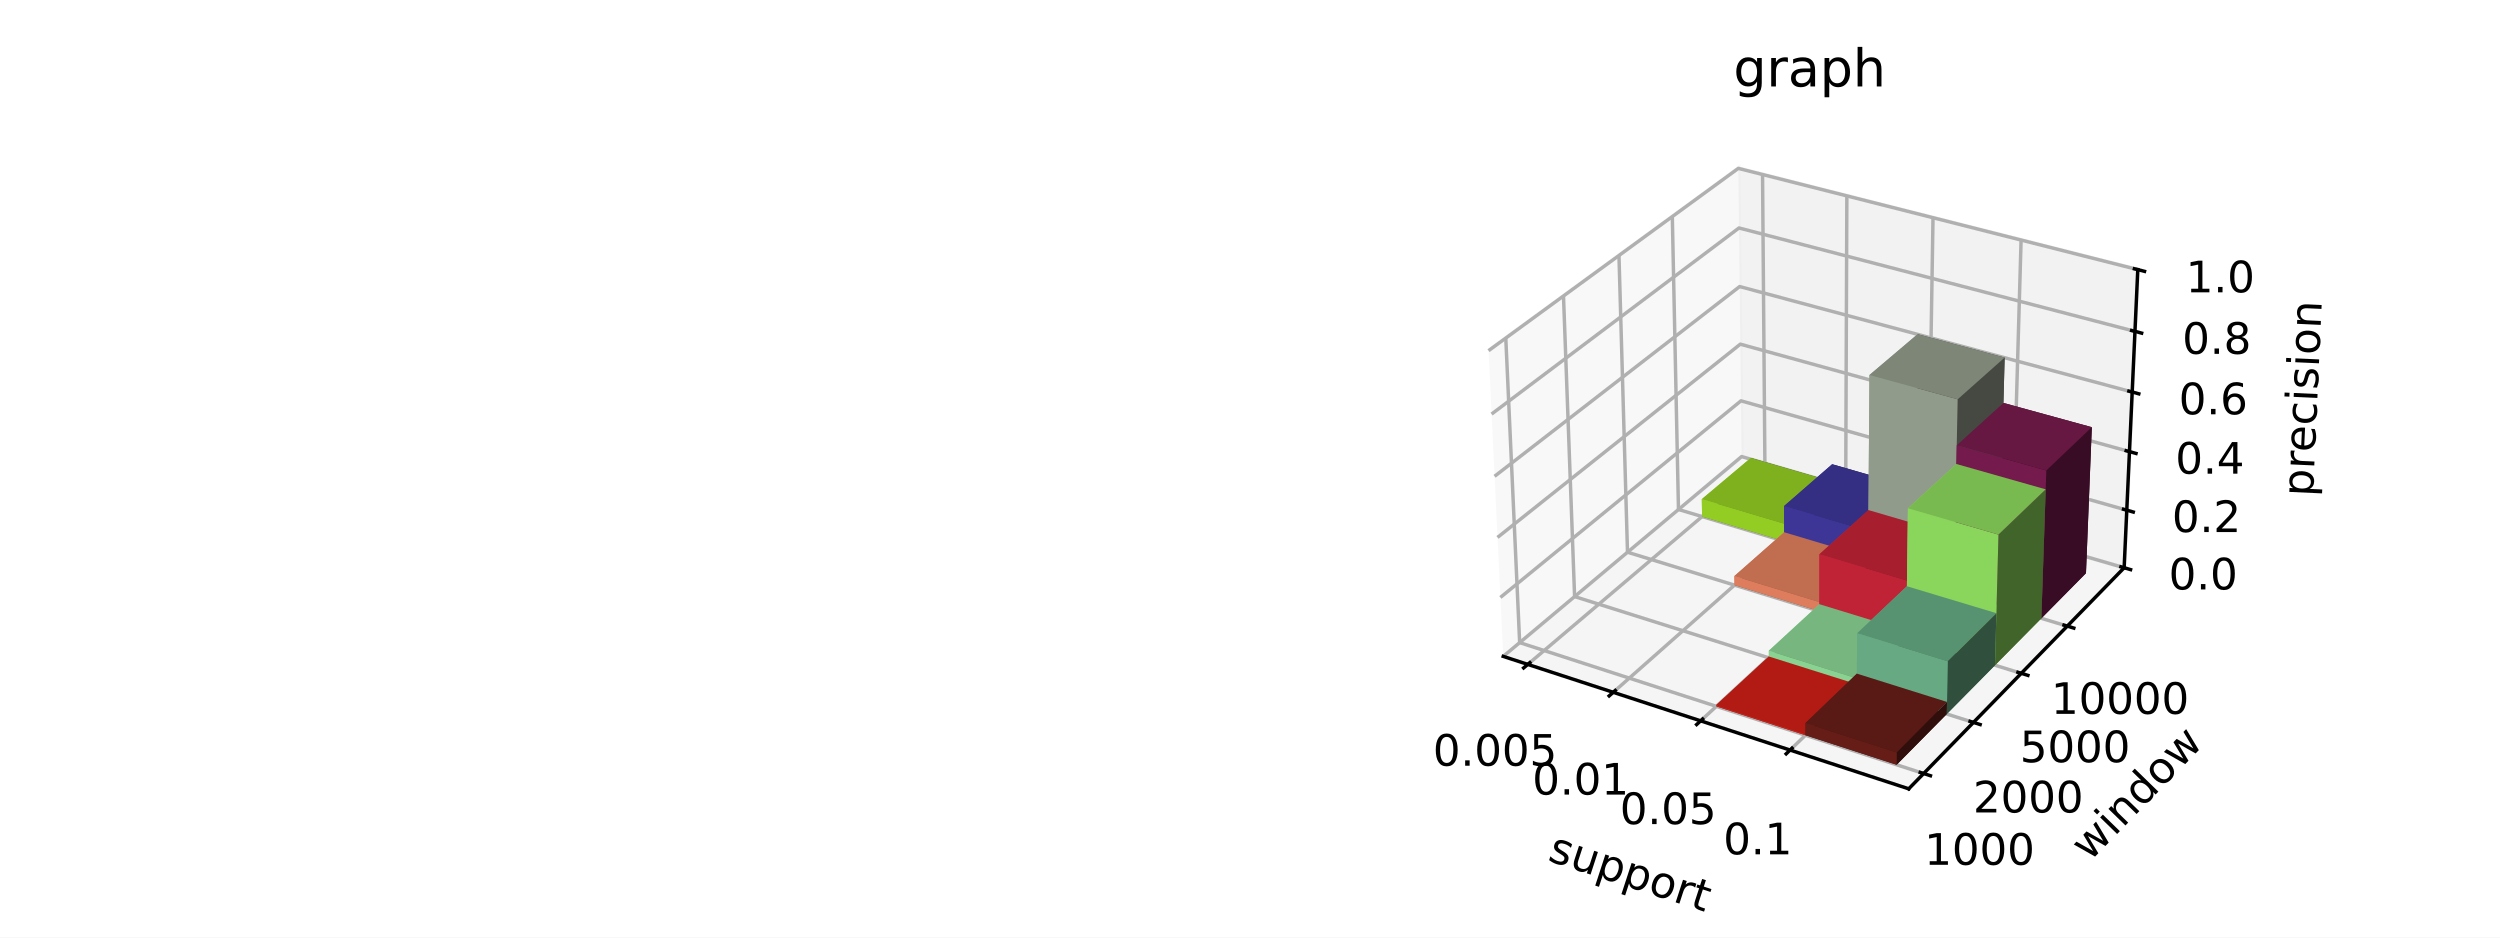
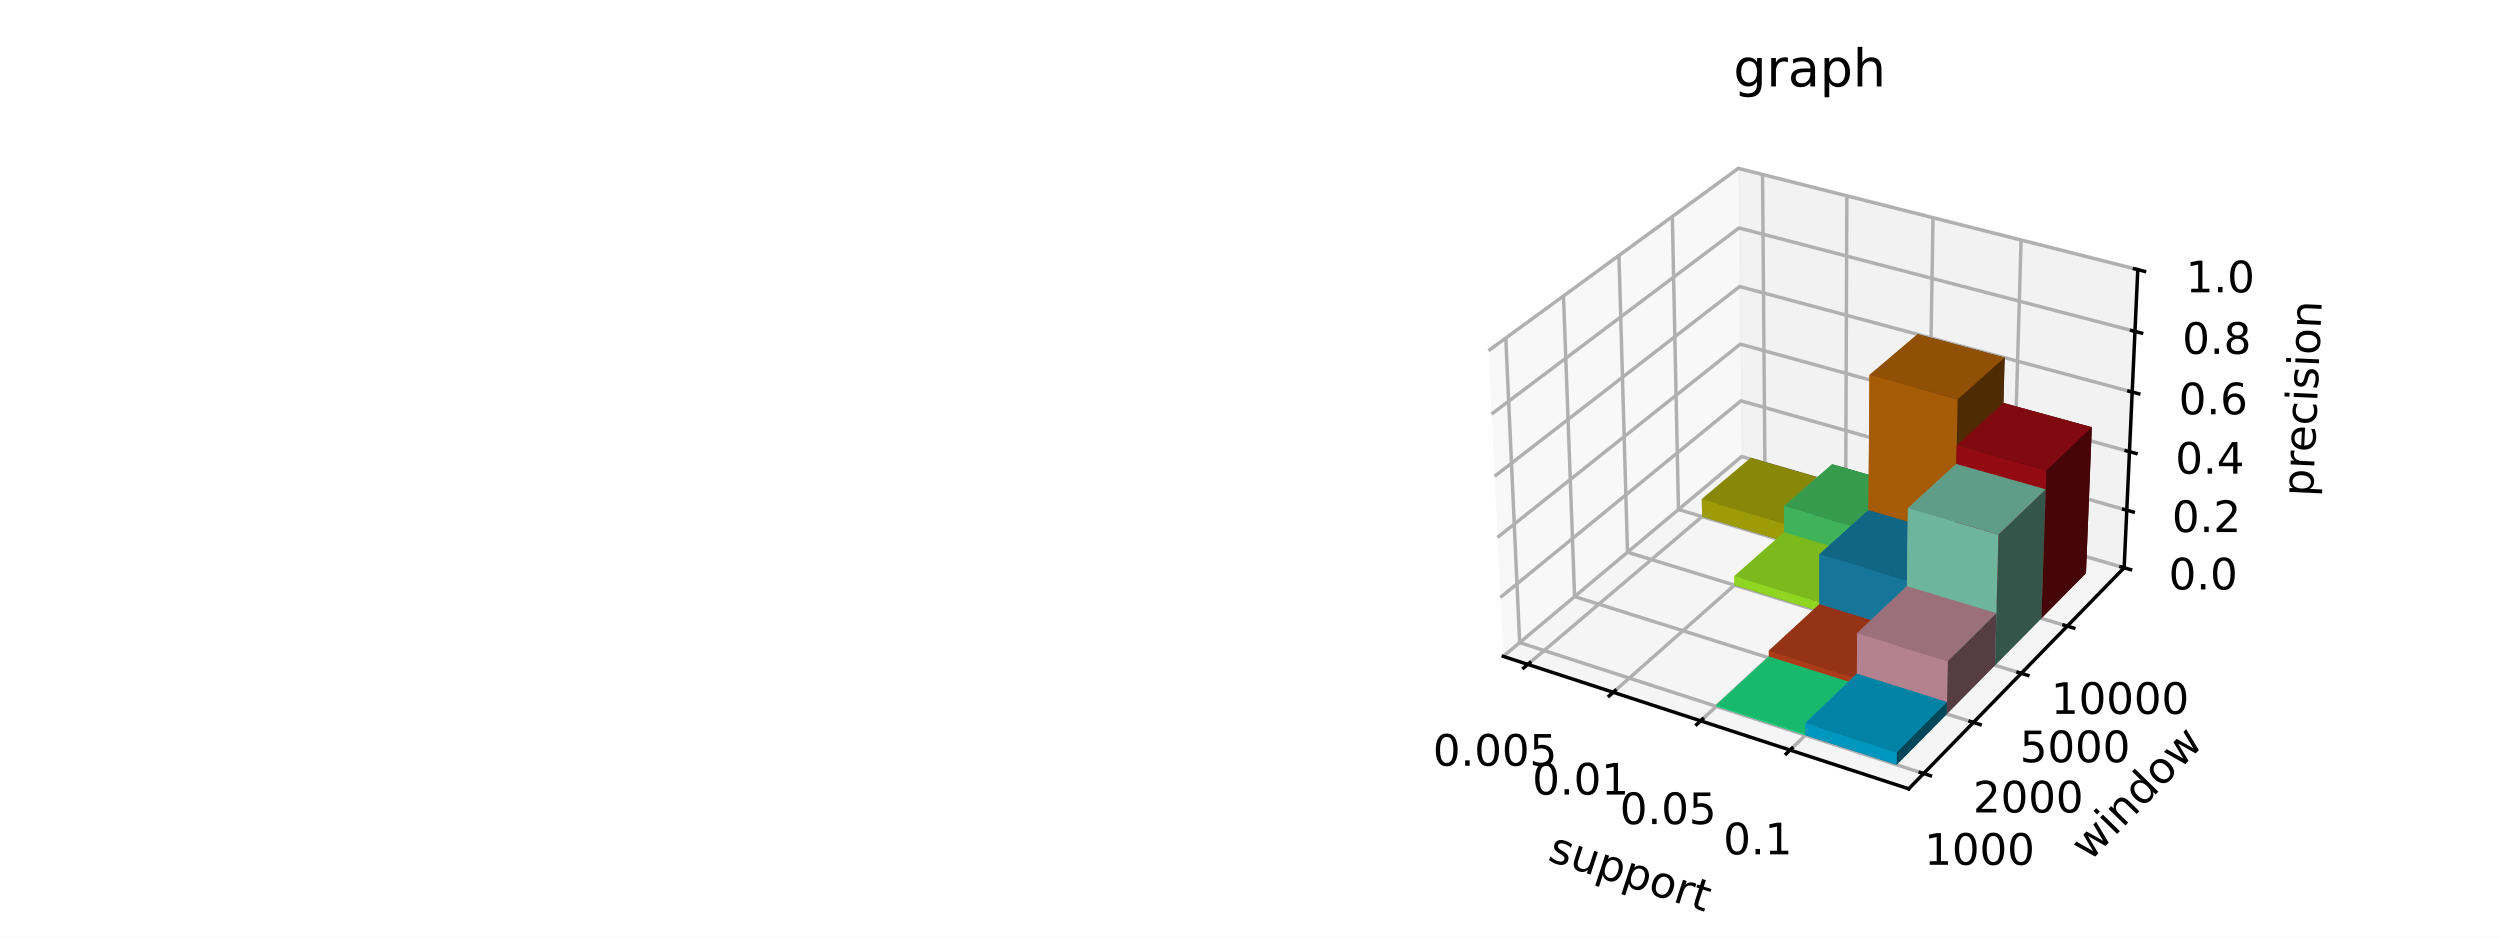
<svg xmlns="http://www.w3.org/2000/svg" xmlns:xlink="http://www.w3.org/1999/xlink" width="576pt" height="216pt" viewBox="0 0 576 216" version="1.1">
  <defs>
    <style type="text/css">*{stroke-linejoin: round; stroke-linecap: butt}</style>
  </defs>
  <g id="figure_1">
    <g id="patch_1">
      <path d="M 0 216  L 576 216  L 576 0  L 0 0  z " style="fill: #ffffff" />
    </g>
    <g id="patch_2">
      <path d="M 333.785 192.24  L 500.105 192.24  L 500.105 25.92  L 333.785 25.92  z " style="fill: #ffffff" />
    </g>
    <g id="pane3d_1">
      <g id="patch_3">
        <path d="M 346.344 151.231  L 401.268 105.192  L 400.505 38.796  L 342.952 80.796  " style="fill: #f2f2f2; opacity: 0.5; stroke: #f2f2f2; stroke-linejoin: miter" />
      </g>
    </g>
    <g id="pane3d_2">
      <g id="patch_4">
        <path d="M 401.268 105.192  L 489.402 130.809  L 492.547 62.126  L 400.505 38.796  " style="fill: #e6e6e6; opacity: 0.5; stroke: #e6e6e6; stroke-linejoin: miter" />
      </g>
    </g>
    <g id="pane3d_3">
      <g id="patch_5">
        <path d="M 346.344 151.231  L 439.77 181.744  L 489.402 130.809  L 401.268 105.192  " style="fill: #ececec; opacity: 0.5; stroke: #ececec; stroke-linejoin: miter" />
      </g>
    </g>
    <g id="grid3d_1">
      <g id="Line3DCollection_1">
        <path d="M 352.002 153.079  L 406.628 106.75  L 406.091 40.212  " style="fill: none; stroke: #b0b0b0; stroke-width: 0.8" />
        <path d="M 371.687 159.508  L 425.253 112.164  L 425.515 45.136  " style="fill: none; stroke: #b0b0b0; stroke-width: 0.8" />
        <path d="M 391.825 166.085  L 444.27 117.691  L 445.366 50.167  " style="fill: none; stroke: #b0b0b0; stroke-width: 0.8" />
        <path d="M 412.432 172.815  L 463.693 123.337  L 465.658 55.311  " style="fill: none; stroke: #b0b0b0; stroke-width: 0.8" />
      </g>
    </g>
    <g id="grid3d_2">
      <g id="Line3DCollection_2">
        <path d="M 346.932 77.891  L 350.129 148.058  L 443.204 178.22  " style="fill: none; stroke: #b0b0b0; stroke-width: 0.8" />
        <path d="M 360.228 68.188  L 362.787 137.447  L 454.675 166.447  " style="fill: none; stroke: #b0b0b0; stroke-width: 0.8" />
        <path d="M 373.008 58.862  L 374.976 127.231  L 465.698 155.136  " style="fill: none; stroke: #b0b0b0; stroke-width: 0.8" />
        <path d="M 385.302 49.89  L 386.719 117.387  L 476.298 144.258  " style="fill: none; stroke: #b0b0b0; stroke-width: 0.8" />
      </g>
    </g>
    <g id="grid3d_3">
      <g id="Line3DCollection_3">
        <path d="M 489.402 130.809  L 401.268 105.192  L 346.344 151.231  " style="fill: none; stroke: #b0b0b0; stroke-width: 0.8" />
        <path d="M 490.009 117.548  L 401.12 92.351  L 345.69 137.65  " style="fill: none; stroke: #b0b0b0; stroke-width: 0.8" />
        <path d="M 490.627 104.055  L 400.97 79.296  L 345.024 123.822  " style="fill: none; stroke: #b0b0b0; stroke-width: 0.8" />
        <path d="M 491.256 90.325  L 400.818 66.022  L 344.346 109.742  " style="fill: none; stroke: #b0b0b0; stroke-width: 0.8" />
        <path d="M 491.896 76.351  L 400.662 52.524  L 343.655 95.403  " style="fill: none; stroke: #b0b0b0; stroke-width: 0.8" />
        <path d="M 492.547 62.126  L 400.505 38.796  L 342.952 80.796  " style="fill: none; stroke: #b0b0b0; stroke-width: 0.8" />
      </g>
    </g>
    <g id="axis3d_1">
      <g id="line2d_1">
        <path d="M 346.344 151.231  L 439.77 181.744  " style="fill: none; stroke: #000000; stroke-width: 0.8; stroke-linecap: square" />
      </g>
      <g id="xtick_1">
        <g id="line2d_2">
          <path d="M 352.478 152.675  L 351.049 153.887  " style="fill: none; stroke: #000000; stroke-width: 0.8; stroke-linecap: square" />
        </g>
        <g id="text_1">
          <g transform="translate(330.1422 176.4231) scale(0.1 -0.1)">
            <defs>
              <path id="DejaVuSans-30" d="M 2034 4250  Q 1547 4250 1301 3770  Q 1056 3291 1056 2328  Q 1056 1369 1301 889  Q 1547 409 2034 409  Q 2525 409 2770 889  Q 3016 1369 3016 2328  Q 3016 3291 2770 3770  Q 2525 4250 2034 4250  z M 2034 4750  Q 2819 4750 3233 4129  Q 3647 3509 3647 2328  Q 3647 1150 3233 529  Q 2819 -91 2034 -91  Q 1250 -91 836 529  Q 422 1150 422 2328  Q 422 3509 836 4129  Q 1250 4750 2034 4750  z " transform="scale(0.015625)" />
              <path id="DejaVuSans-2e" d="M 684 794  L 1344 794  L 1344 0  L 684 0  L 684 794  z " transform="scale(0.015625)" />
              <path id="DejaVuSans-35" d="M 691 4666  L 3169 4666  L 3169 4134  L 1269 4134  L 1269 2991  Q 1406 3038 1543 3061  Q 1681 3084 1819 3084  Q 2600 3084 3056 2656  Q 3513 2228 3513 1497  Q 3513 744 3044 326  Q 2575 -91 1722 -91  Q 1428 -91 1123 -41  Q 819 9 494 109  L 494 744  Q 775 591 1075 516  Q 1375 441 1709 441  Q 2250 441 2565 725  Q 2881 1009 2881 1497  Q 2881 1984 2565 2268  Q 2250 2553 1709 2553  Q 1456 2553 1204 2497  Q 953 2441 691 2322  L 691 4666  z " transform="scale(0.015625)" />
            </defs>
            <use xlink:href="#DejaVuSans-30" />
            <use xlink:href="#DejaVuSans-2e" x="63.623" />
            <use xlink:href="#DejaVuSans-30" x="95.41" />
            <use xlink:href="#DejaVuSans-30" x="159.033" />
            <use xlink:href="#DejaVuSans-35" x="222.656" />
          </g>
        </g>
      </g>
      <g id="xtick_2">
        <g id="line2d_3">
          <path d="M 372.154 159.095  L 370.752 160.335  " style="fill: none; stroke: #000000; stroke-width: 0.8; stroke-linecap: square" />
        </g>
        <g id="text_2">
          <g transform="translate(353.041 183.0712) scale(0.1 -0.1)">
            <defs>
              <path id="DejaVuSans-31" d="M 794 531  L 1825 531  L 1825 4091  L 703 3866  L 703 4441  L 1819 4666  L 2450 4666  L 2450 531  L 3481 531  L 3481 0  L 794 0  L 794 531  z " transform="scale(0.015625)" />
            </defs>
            <use xlink:href="#DejaVuSans-30" />
            <use xlink:href="#DejaVuSans-2e" x="63.623" />
            <use xlink:href="#DejaVuSans-30" x="95.41" />
            <use xlink:href="#DejaVuSans-31" x="159.033" />
          </g>
        </g>
      </g>
      <g id="xtick_3">
        <g id="line2d_4">
          <path d="M 392.283 165.663  L 390.908 166.931  " style="fill: none; stroke: #000000; stroke-width: 0.8; stroke-linecap: square" />
        </g>
        <g id="text_3">
          <g transform="translate(373.2149 189.8732) scale(0.1 -0.1)">
            <use xlink:href="#DejaVuSans-30" />
            <use xlink:href="#DejaVuSans-2e" x="63.623" />
            <use xlink:href="#DejaVuSans-30" x="95.41" />
            <use xlink:href="#DejaVuSans-35" x="159.033" />
          </g>
        </g>
      </g>
      <g id="xtick_4">
        <g id="line2d_5">
          <path d="M 412.88 172.383  L 411.535 173.681  " style="fill: none; stroke: #000000; stroke-width: 0.8; stroke-linecap: square" />
        </g>
        <g id="text_4">
          <g transform="translate(397.0425 196.8345) scale(0.1 -0.1)">
            <use xlink:href="#DejaVuSans-30" />
            <use xlink:href="#DejaVuSans-2e" x="63.623" />
            <use xlink:href="#DejaVuSans-31" x="95.41" />
          </g>
        </g>
      </g>
      <g id="text_5">
        <g transform="translate(356.3474 198.1969) rotate(-341.913) scale(0.1 -0.1)">
          <defs>
            <path id="DejaVuSans-73" d="M 2834 3397  L 2834 2853  Q 2591 2978 2328 3040  Q 2066 3103 1784 3103  Q 1356 3103 1142 2972  Q 928 2841 928 2578  Q 928 2378 1081 2264  Q 1234 2150 1697 2047  L 1894 2003  Q 2506 1872 2764 1633  Q 3022 1394 3022 966  Q 3022 478 2636 193  Q 2250 -91 1575 -91  Q 1294 -91 989 -36  Q 684 19 347 128  L 347 722  Q 666 556 975 473  Q 1284 391 1588 391  Q 1994 391 2212 530  Q 2431 669 2431 922  Q 2431 1156 2273 1281  Q 2116 1406 1581 1522  L 1381 1569  Q 847 1681 609 1914  Q 372 2147 372 2553  Q 372 3047 722 3315  Q 1072 3584 1716 3584  Q 2034 3584 2315 3537  Q 2597 3491 2834 3397  z " transform="scale(0.015625)" />
            <path id="DejaVuSans-75" d="M 544 1381  L 544 3500  L 1119 3500  L 1119 1403  Q 1119 906 1312 657  Q 1506 409 1894 409  Q 2359 409 2629 706  Q 2900 1003 2900 1516  L 2900 3500  L 3475 3500  L 3475 0  L 2900 0  L 2900 538  Q 2691 219 2414 64  Q 2138 -91 1772 -91  Q 1169 -91 856 284  Q 544 659 544 1381  z M 1991 3584  L 1991 3584  z " transform="scale(0.015625)" />
            <path id="DejaVuSans-70" d="M 1159 525  L 1159 -1331  L 581 -1331  L 581 3500  L 1159 3500  L 1159 2969  Q 1341 3281 1617 3432  Q 1894 3584 2278 3584  Q 2916 3584 3314 3078  Q 3713 2572 3713 1747  Q 3713 922 3314 415  Q 2916 -91 2278 -91  Q 1894 -91 1617 61  Q 1341 213 1159 525  z M 3116 1747  Q 3116 2381 2855 2742  Q 2594 3103 2138 3103  Q 1681 3103 1420 2742  Q 1159 2381 1159 1747  Q 1159 1113 1420 752  Q 1681 391 2138 391  Q 2594 391 2855 752  Q 3116 1113 3116 1747  z " transform="scale(0.015625)" />
            <path id="DejaVuSans-6f" d="M 1959 3097  Q 1497 3097 1228 2736  Q 959 2375 959 1747  Q 959 1119 1226 758  Q 1494 397 1959 397  Q 2419 397 2687 759  Q 2956 1122 2956 1747  Q 2956 2369 2687 2733  Q 2419 3097 1959 3097  z M 1959 3584  Q 2709 3584 3137 3096  Q 3566 2609 3566 1747  Q 3566 888 3137 398  Q 2709 -91 1959 -91  Q 1206 -91 779 398  Q 353 888 353 1747  Q 353 2609 779 3096  Q 1206 3584 1959 3584  z " transform="scale(0.015625)" />
            <path id="DejaVuSans-72" d="M 2631 2963  Q 2534 3019 2420 3045  Q 2306 3072 2169 3072  Q 1681 3072 1420 2755  Q 1159 2438 1159 1844  L 1159 0  L 581 0  L 581 3500  L 1159 3500  L 1159 2956  Q 1341 3275 1631 3429  Q 1922 3584 2338 3584  Q 2397 3584 2469 3576  Q 2541 3569 2628 3553  L 2631 2963  z " transform="scale(0.015625)" />
            <path id="DejaVuSans-74" d="M 1172 4494  L 1172 3500  L 2356 3500  L 2356 3053  L 1172 3053  L 1172 1153  Q 1172 725 1289 603  Q 1406 481 1766 481  L 2356 481  L 2356 0  L 1766 0  Q 1100 0 847 248  Q 594 497 594 1153  L 594 3053  L 172 3053  L 172 3500  L 594 3500  L 594 4494  L 1172 4494  z " transform="scale(0.015625)" />
          </defs>
          <use xlink:href="#DejaVuSans-73" />
          <use xlink:href="#DejaVuSans-75" x="52.1" />
          <use xlink:href="#DejaVuSans-70" x="115.479" />
          <use xlink:href="#DejaVuSans-70" x="178.955" />
          <use xlink:href="#DejaVuSans-6f" x="242.432" />
          <use xlink:href="#DejaVuSans-72" x="303.613" />
          <use xlink:href="#DejaVuSans-74" x="344.727" />
        </g>
      </g>
    </g>
    <g id="axis3d_2">
      <g id="line2d_6">
        <path d="M 489.402 130.809  L 439.77 181.744  " style="fill: none; stroke: #000000; stroke-width: 0.8; stroke-linecap: square" />
      </g>
      <g id="xtick_5">
        <g id="line2d_7">
          <path d="M 442.42 177.965  L 444.775 178.729  " style="fill: none; stroke: #000000; stroke-width: 0.8; stroke-linecap: square" />
        </g>
        <g id="text_6">
          <g transform="translate(443.3644 199.2461) scale(0.1 -0.1)">
            <use xlink:href="#DejaVuSans-31" />
            <use xlink:href="#DejaVuSans-30" x="63.623" />
            <use xlink:href="#DejaVuSans-30" x="127.246" />
            <use xlink:href="#DejaVuSans-30" x="190.869" />
          </g>
        </g>
      </g>
      <g id="xtick_6">
        <g id="line2d_8">
          <path d="M 453.902 166.203  L 456.224 166.936  " style="fill: none; stroke: #000000; stroke-width: 0.8; stroke-linecap: square" />
        </g>
        <g id="text_7">
          <g transform="translate(454.589 187.195) scale(0.1 -0.1)">
            <defs>
              <path id="DejaVuSans-32" d="M 1228 531  L 3431 531  L 3431 0  L 469 0  L 469 531  Q 828 903 1448 1529  Q 2069 2156 2228 2338  Q 2531 2678 2651 2914  Q 2772 3150 2772 3378  Q 2772 3750 2511 3984  Q 2250 4219 1831 4219  Q 1534 4219 1204 4116  Q 875 4013 500 3803  L 500 4441  Q 881 4594 1212 4672  Q 1544 4750 1819 4750  Q 2544 4750 2975 4387  Q 3406 4025 3406 3419  Q 3406 3131 3298 2873  Q 3191 2616 2906 2266  Q 2828 2175 2409 1742  Q 1991 1309 1228 531  z " transform="scale(0.015625)" />
            </defs>
            <use xlink:href="#DejaVuSans-32" />
            <use xlink:href="#DejaVuSans-30" x="63.623" />
            <use xlink:href="#DejaVuSans-30" x="127.246" />
            <use xlink:href="#DejaVuSans-30" x="190.869" />
          </g>
        </g>
      </g>
      <g id="xtick_7">
        <g id="line2d_9">
          <path d="M 464.935 154.901  L 467.226 155.606  " style="fill: none; stroke: #000000; stroke-width: 0.8; stroke-linecap: square" />
        </g>
        <g id="text_8">
          <g transform="translate(465.3744 175.6155) scale(0.1 -0.1)">
            <use xlink:href="#DejaVuSans-35" />
            <use xlink:href="#DejaVuSans-30" x="63.623" />
            <use xlink:href="#DejaVuSans-30" x="127.246" />
            <use xlink:href="#DejaVuSans-30" x="190.869" />
          </g>
        </g>
      </g>
      <g id="xtick_8">
        <g id="line2d_10">
          <path d="M 475.545 144.032  L 477.805 144.71  " style="fill: none; stroke: #000000; stroke-width: 0.8; stroke-linecap: square" />
        </g>
        <g id="text_9">
          <g transform="translate(472.5646 164.4804) scale(0.1 -0.1)">
            <use xlink:href="#DejaVuSans-31" />
            <use xlink:href="#DejaVuSans-30" x="63.623" />
            <use xlink:href="#DejaVuSans-30" x="127.246" />
            <use xlink:href="#DejaVuSans-30" x="190.869" />
            <use xlink:href="#DejaVuSans-30" x="254.492" />
          </g>
        </g>
      </g>
      <g id="text_10">
        <g transform="translate(481.4248 198.6808) rotate(-45.74211) scale(0.1 -0.1)">
          <defs>
            <path id="DejaVuSans-77" d="M 269 3500  L 844 3500  L 1563 769  L 2278 3500  L 2956 3500  L 3675 769  L 4391 3500  L 4966 3500  L 4050 0  L 3372 0  L 2619 2869  L 1863 0  L 1184 0  L 269 3500  z " transform="scale(0.015625)" />
            <path id="DejaVuSans-69" d="M 603 3500  L 1178 3500  L 1178 0  L 603 0  L 603 3500  z M 603 4863  L 1178 4863  L 1178 4134  L 603 4134  L 603 4863  z " transform="scale(0.015625)" />
            <path id="DejaVuSans-6e" d="M 3513 2113  L 3513 0  L 2938 0  L 2938 2094  Q 2938 2591 2744 2837  Q 2550 3084 2163 3084  Q 1697 3084 1428 2787  Q 1159 2491 1159 1978  L 1159 0  L 581 0  L 581 3500  L 1159 3500  L 1159 2956  Q 1366 3272 1645 3428  Q 1925 3584 2291 3584  Q 2894 3584 3203 3211  Q 3513 2838 3513 2113  z " transform="scale(0.015625)" />
            <path id="DejaVuSans-64" d="M 2906 2969  L 2906 4863  L 3481 4863  L 3481 0  L 2906 0  L 2906 525  Q 2725 213 2448 61  Q 2172 -91 1784 -91  Q 1150 -91 751 415  Q 353 922 353 1747  Q 353 2572 751 3078  Q 1150 3584 1784 3584  Q 2172 3584 2448 3432  Q 2725 3281 2906 2969  z M 947 1747  Q 947 1113 1208 752  Q 1469 391 1925 391  Q 2381 391 2643 752  Q 2906 1113 2906 1747  Q 2906 2381 2643 2742  Q 2381 3103 1925 3103  Q 1469 3103 1208 2742  Q 947 2381 947 1747  z " transform="scale(0.015625)" />
          </defs>
          <use xlink:href="#DejaVuSans-77" />
          <use xlink:href="#DejaVuSans-69" x="81.787" />
          <use xlink:href="#DejaVuSans-6e" x="109.57" />
          <use xlink:href="#DejaVuSans-64" x="172.949" />
          <use xlink:href="#DejaVuSans-6f" x="236.426" />
          <use xlink:href="#DejaVuSans-77" x="297.607" />
        </g>
      </g>
    </g>
    <g id="axis3d_3">
      <g id="line2d_11">
        <path d="M 489.402 130.809  L 492.547 62.126  " style="fill: none; stroke: #000000; stroke-width: 0.8; stroke-linecap: square" />
      </g>
      <g id="xtick_9">
        <g id="line2d_12">
          <path d="M 488.662 130.594  L 490.883 131.24  " style="fill: none; stroke: #000000; stroke-width: 0.8; stroke-linecap: square" />
        </g>
        <g id="text_11">
          <g transform="translate(499.6663 135.8073) scale(0.1 -0.1)">
            <use xlink:href="#DejaVuSans-30" />
            <use xlink:href="#DejaVuSans-2e" x="63.623" />
            <use xlink:href="#DejaVuSans-30" x="95.41" />
          </g>
        </g>
      </g>
      <g id="xtick_10">
        <g id="line2d_13">
          <path d="M 489.263 117.336  L 491.504 117.972  " style="fill: none; stroke: #000000; stroke-width: 0.8; stroke-linecap: square" />
        </g>
        <g id="text_12">
          <g transform="translate(500.4274 122.5877) scale(0.1 -0.1)">
            <use xlink:href="#DejaVuSans-30" />
            <use xlink:href="#DejaVuSans-2e" x="63.623" />
            <use xlink:href="#DejaVuSans-32" x="95.41" />
          </g>
        </g>
      </g>
      <g id="xtick_11">
        <g id="line2d_14">
          <path d="M 489.874 103.847  L 492.135 104.472  " style="fill: none; stroke: #000000; stroke-width: 0.8; stroke-linecap: square" />
        </g>
        <g id="text_13">
          <g transform="translate(501.2018 109.1385) scale(0.1 -0.1)">
            <defs>
              <path id="DejaVuSans-34" d="M 2419 4116  L 825 1625  L 2419 1625  L 2419 4116  z M 2253 4666  L 3047 4666  L 3047 1625  L 3713 1625  L 3713 1100  L 3047 1100  L 3047 0  L 2419 0  L 2419 1100  L 313 1100  L 313 1709  L 2253 4666  z " transform="scale(0.015625)" />
            </defs>
            <use xlink:href="#DejaVuSans-30" />
            <use xlink:href="#DejaVuSans-2e" x="63.623" />
            <use xlink:href="#DejaVuSans-34" x="95.41" />
          </g>
        </g>
      </g>
      <g id="xtick_12">
        <g id="line2d_15">
          <path d="M 490.496 90.121  L 492.778 90.734  " style="fill: none; stroke: #000000; stroke-width: 0.8; stroke-linecap: square" />
        </g>
        <g id="text_14">
          <g transform="translate(501.9897 95.45369) scale(0.1 -0.1)">
            <defs>
              <path id="DejaVuSans-36" d="M 2113 2584  Q 1688 2584 1439 2293  Q 1191 2003 1191 1497  Q 1191 994 1439 701  Q 1688 409 2113 409  Q 2538 409 2786 701  Q 3034 994 3034 1497  Q 3034 2003 2786 2293  Q 2538 2584 2113 2584  z M 3366 4563  L 3366 3988  Q 3128 4100 2886 4159  Q 2644 4219 2406 4219  Q 1781 4219 1451 3797  Q 1122 3375 1075 2522  Q 1259 2794 1537 2939  Q 1816 3084 2150 3084  Q 2853 3084 3261 2657  Q 3669 2231 3669 1497  Q 3669 778 3244 343  Q 2819 -91 2113 -91  Q 1303 -91 875 529  Q 447 1150 447 2328  Q 447 3434 972 4092  Q 1497 4750 2381 4750  Q 2619 4750 2861 4703  Q 3103 4656 3366 4563  z " transform="scale(0.015625)" />
            </defs>
            <use xlink:href="#DejaVuSans-30" />
            <use xlink:href="#DejaVuSans-2e" x="63.623" />
            <use xlink:href="#DejaVuSans-36" x="95.41" />
          </g>
        </g>
      </g>
      <g id="xtick_13">
        <g id="line2d_16">
          <path d="M 491.129 76.151  L 493.432 76.752  " style="fill: none; stroke: #000000; stroke-width: 0.8; stroke-linecap: square" />
        </g>
        <g id="text_15">
          <g transform="translate(502.7915 81.52706) scale(0.1 -0.1)">
            <defs>
              <path id="DejaVuSans-38" d="M 2034 2216  Q 1584 2216 1326 1975  Q 1069 1734 1069 1313  Q 1069 891 1326 650  Q 1584 409 2034 409  Q 2484 409 2743 651  Q 3003 894 3003 1313  Q 3003 1734 2745 1975  Q 2488 2216 2034 2216  z M 1403 2484  Q 997 2584 770 2862  Q 544 3141 544 3541  Q 544 4100 942 4425  Q 1341 4750 2034 4750  Q 2731 4750 3128 4425  Q 3525 4100 3525 3541  Q 3525 3141 3298 2862  Q 3072 2584 2669 2484  Q 3125 2378 3379 2068  Q 3634 1759 3634 1313  Q 3634 634 3220 271  Q 2806 -91 2034 -91  Q 1263 -91 848 271  Q 434 634 434 1313  Q 434 1759 690 2068  Q 947 2378 1403 2484  z M 1172 3481  Q 1172 3119 1398 2916  Q 1625 2713 2034 2713  Q 2441 2713 2670 2916  Q 2900 3119 2900 3481  Q 2900 3844 2670 4047  Q 2441 4250 2034 4250  Q 1625 4250 1398 4047  Q 1172 3844 1172 3481  z " transform="scale(0.015625)" />
            </defs>
            <use xlink:href="#DejaVuSans-30" />
            <use xlink:href="#DejaVuSans-2e" x="63.623" />
            <use xlink:href="#DejaVuSans-38" x="95.41" />
          </g>
        </g>
      </g>
      <g id="xtick_14">
        <g id="line2d_17">
          <path d="M 491.773 61.93  L 494.097 62.519  " style="fill: none; stroke: #000000; stroke-width: 0.8; stroke-linecap: square" />
        </g>
        <g id="text_16">
          <g transform="translate(503.6077 67.35212) scale(0.1 -0.1)">
            <use xlink:href="#DejaVuSans-31" />
            <use xlink:href="#DejaVuSans-2e" x="63.623" />
            <use xlink:href="#DejaVuSans-30" x="95.41" />
          </g>
        </g>
      </g>
      <g id="text_17">
        <g transform="translate(532.8805 114.4888) rotate(-87.37809) scale(0.1 -0.1)">
          <defs>
            <path id="DejaVuSans-65" d="M 3597 1894  L 3597 1613  L 953 1613  Q 991 1019 1311 708  Q 1631 397 2203 397  Q 2534 397 2845 478  Q 3156 559 3463 722  L 3463 178  Q 3153 47 2828 -22  Q 2503 -91 2169 -91  Q 1331 -91 842 396  Q 353 884 353 1716  Q 353 2575 817 3079  Q 1281 3584 2069 3584  Q 2775 3584 3186 3129  Q 3597 2675 3597 1894  z M 3022 2063  Q 3016 2534 2758 2815  Q 2500 3097 2075 3097  Q 1594 3097 1305 2825  Q 1016 2553 972 2059  L 3022 2063  z " transform="scale(0.015625)" />
            <path id="DejaVuSans-63" d="M 3122 3366  L 3122 2828  Q 2878 2963 2633 3030  Q 2388 3097 2138 3097  Q 1578 3097 1268 2742  Q 959 2388 959 1747  Q 959 1106 1268 751  Q 1578 397 2138 397  Q 2388 397 2633 464  Q 2878 531 3122 666  L 3122 134  Q 2881 22 2623 -34  Q 2366 -91 2075 -91  Q 1284 -91 818 406  Q 353 903 353 1747  Q 353 2603 823 3093  Q 1294 3584 2113 3584  Q 2378 3584 2631 3529  Q 2884 3475 3122 3366  z " transform="scale(0.015625)" />
          </defs>
          <use xlink:href="#DejaVuSans-70" />
          <use xlink:href="#DejaVuSans-72" x="63.477" />
          <use xlink:href="#DejaVuSans-65" x="102.34" />
          <use xlink:href="#DejaVuSans-63" x="163.863" />
          <use xlink:href="#DejaVuSans-69" x="218.844" />
          <use xlink:href="#DejaVuSans-73" x="246.627" />
          <use xlink:href="#DejaVuSans-69" x="298.727" />
          <use xlink:href="#DejaVuSans-6f" x="326.51" />
          <use xlink:href="#DejaVuSans-6e" x="387.691" />
        </g>
      </g>
    </g>
    <g id="axes_1">
      <g id="Poly3DCollection_1">
-         <path d="M 403.42 109.471  L 403.38 105.505  L 422.117 110.948  L 422.11 114.942  z " clip-path="url(#pc5c769a7c7)" style="fill: #456010" />
-         <path d="M 392.161 119.02  L 392.091 115.006  L 403.38 105.505  L 403.42 109.471  z " clip-path="url(#pc5c769a7c7)" style="fill: #93cc23" />
-         <path d="M 392.161 119.02  L 403.42 109.471  L 422.11 114.942  L 411.076 124.694  z " clip-path="url(#pc5c769a7c7)" style="fill: #597b15" />
-         <path d="M 392.091 115.006  L 411.055 120.652  L 422.117 110.948  L 403.38 105.505  z " clip-path="url(#pc5c769a7c7)" style="fill: #7fb11e" />
-         <path d="M 422.11 114.942  L 422.125 106.956  L 441.311 112.486  L 441.196 120.528  z " clip-path="url(#pc5c769a7c7)" style="fill: #1d1a47" />
-         <path d="M 411.076 124.694  L 422.11 114.942  L 422.117 110.948  L 411.055 120.652  z " clip-path="url(#pc5c769a7c7)" style="fill: #456010" />
-         <path d="M 411.076 124.694  L 411.034 116.61  L 422.125 106.956  L 422.11 114.942  z " clip-path="url(#pc5c769a7c7)" style="fill: #3d3697" />
-         <path d="M 392.161 119.02  L 411.076 124.694  L 411.055 120.652  L 392.091 115.006  z " clip-path="url(#pc5c769a7c7)" style="fill: #93cc23" />
-         <path d="M 411.076 124.694  L 422.11 114.942  L 441.196 120.528  L 430.4 130.49  z " clip-path="url(#pc5c769a7c7)" style="fill: #25215b" />
-         <path d="M 411.034 116.61  L 430.46 122.35  L 441.311 112.486  L 422.125 106.956  z " clip-path="url(#pc5c769a7c7)" style="fill: #352f83" />
-         <path d="M 430.4 130.49  L 441.196 120.528  L 441.311 112.486  L 430.46 122.35  z " clip-path="url(#pc5c769a7c7)" style="fill: #1d1a47" />
-         <path d="M 411.076 124.694  L 411.066 122.631  L 430.415 128.413  L 430.4 130.49  z " clip-path="url(#pc5c769a7c7)" style="fill: #683b2c" />
-         <path d="M 430.4 130.49  L 441.196 120.528  L 460.691 126.235  L 450.146 136.413  z " clip-path="url(#pc5c769a7c7)" style="fill: #585d54" />
-         <path d="M 411.076 124.694  L 430.4 130.49  L 430.46 122.35  L 411.034 116.61  z " clip-path="url(#pc5c769a7c7)" style="fill: #3d3697" />
-         <path d="M 399.627 134.813  L 399.6 132.726  L 411.066 122.631  L 411.076 124.694  z " clip-path="url(#pc5c769a7c7)" style="fill: #dd7d5d" />
-         <path d="M 441.196 120.528  L 441.817 76.991  L 461.874 82.38  L 460.691 126.235  z " clip-path="url(#pc5c769a7c7)" style="fill: #454941" />
-         <path d="M 399.627 134.813  L 411.076 124.694  L 430.4 130.49  L 419.193 140.832  z " clip-path="url(#pc5c769a7c7)" style="fill: #854c38" />
-         <path d="M 430.4 130.49  L 430.722 86.402  L 441.817 76.991  L 441.196 120.528  z " clip-path="url(#pc5c769a7c7)" style="fill: #919b8b" />
-         <path d="M 399.6 132.726  L 419.193 138.729  L 430.415 128.413  L 411.066 122.631  z " clip-path="url(#pc5c769a7c7)" style="fill: #c06d50" />
-         <path d="M 450.146 136.413  L 460.691 126.235  L 480.608 132.065  L 470.327 142.467  z " clip-path="url(#pc5c769a7c7)" style="fill: #47102e" />
-         <path d="M 460.691 126.235  L 461.592 92.835  L 481.957 98.424  L 480.608 132.065  z " clip-path="url(#pc5c769a7c7)" style="fill: #370c24" />
-         <path d="M 430.4 130.49  L 430.495 117.525  L 450.41 123.355  L 450.146 136.413  z " clip-path="url(#pc5c769a7c7)" style="fill: #5b1019" />
-         <path d="M 419.193 140.832  L 430.4 130.49  L 430.415 128.413  L 419.193 138.729  z " clip-path="url(#pc5c769a7c7)" style="fill: #683b2c" />
-         <path d="M 450.146 136.413  L 450.831 102.594  L 461.592 92.835  L 460.691 126.235  z " clip-path="url(#pc5c769a7c7)" style="fill: #751a4c" />
-         <path d="M 419.193 140.832  L 419.193 127.706  L 430.495 117.525  L 430.4 130.49  z " clip-path="url(#pc5c769a7c7)" style="fill: #c02236" />
-         <path d="M 399.627 134.813  L 419.193 140.832  L 419.193 138.729  L 399.6 132.726  z " clip-path="url(#pc5c769a7c7)" style="fill: #dd7d5d" />
-         <path d="M 419.193 140.832  L 430.4 130.49  L 450.146 136.413  L 439.194 146.984  z " clip-path="url(#pc5c769a7c7)" style="fill: #741520" />
-         <path d="M 450.146 136.413  L 460.691 126.235  L 461.874 82.38  L 451.046 92.002  z " clip-path="url(#pc5c769a7c7)" style="fill: #454941" />
-         <path d="M 430.4 130.49  L 450.146 136.413  L 451.046 92.002  L 430.722 86.402  z " clip-path="url(#pc5c769a7c7)" style="fill: #919b8b" />
-         <path d="M 470.327 142.467  L 480.608 132.065  L 481.957 98.424  L 471.472 108.401  z " clip-path="url(#pc5c769a7c7)" style="fill: #370c24" />
-         <path d="M 419.193 127.706  L 439.369 133.764  L 450.41 123.355  L 430.495 117.525  z " clip-path="url(#pc5c769a7c7)" style="fill: #a71e2f" />
-         <path d="M 430.722 86.402  L 451.046 92.002  L 461.874 82.38  L 441.817 76.991  z " clip-path="url(#pc5c769a7c7)" style="fill: #7e8678" />
-         <path d="M 439.194 146.984  L 450.146 136.413  L 450.41 123.355  L 439.369 133.764  z " clip-path="url(#pc5c769a7c7)" style="fill: #5b1019" />
-         <path d="M 419.193 140.832  L 419.193 139.208  L 439.216 145.348  L 439.194 146.984  z " clip-path="url(#pc5c769a7c7)" style="fill: #416345" />
-         <path d="M 439.194 146.984  L 450.146 136.413  L 470.327 142.467  L 459.646 153.274  z " clip-path="url(#pc5c769a7c7)" style="fill: #538038" />
-         <path d="M 450.146 136.413  L 450.744 106.903  L 471.326 112.743  L 470.327 142.467  z " clip-path="url(#pc5c769a7c7)" style="fill: #41642b" />
-         <path d="M 450.146 136.413  L 470.327 142.467  L 471.472 108.401  L 450.831 102.594  z " clip-path="url(#pc5c769a7c7)" style="fill: #751a4c" />
-         <path d="M 419.193 140.832  L 439.194 146.984  L 439.369 133.764  L 419.193 127.706  z " clip-path="url(#pc5c769a7c7)" style="fill: #c02236" />
-         <path d="M 450.831 102.594  L 471.472 108.401  L 481.957 98.424  L 461.592 92.835  z " clip-path="url(#pc5c769a7c7)" style="fill: #661742" />
-         <path d="M 407.55 151.575  L 407.538 149.931  L 419.193 139.208  L 419.193 140.832  z " clip-path="url(#pc5c769a7c7)" style="fill: #89d291" />
-         <path d="M 439.194 146.984  L 439.588 117.102  L 450.744 106.903  L 450.146 136.413  z " clip-path="url(#pc5c769a7c7)" style="fill: #8ad55c" />
-         <path d="M 407.55 151.575  L 419.193 140.832  L 439.194 146.984  L 427.813 157.97  z " clip-path="url(#pc5c769a7c7)" style="fill: #537f58" />
-         <path d="M 407.538 149.931  L 427.822 156.314  L 439.216 145.348  L 419.193 139.208  z " clip-path="url(#pc5c769a7c7)" style="fill: #77b67e" />
-         <path d="M 439.194 146.984  L 439.351 135.071  L 459.967 141.276  L 459.646 153.274  z " clip-path="url(#pc5c769a7c7)" style="fill: #30503d" />
-         <path d="M 427.813 157.97  L 439.194 146.984  L 439.216 145.348  L 427.822 156.314  z " clip-path="url(#pc5c769a7c7)" style="fill: #416345" />
-         <path d="M 459.646 153.274  L 470.327 142.467  L 471.326 112.743  L 460.452 123.175  z " clip-path="url(#pc5c769a7c7)" style="fill: #41642b" />
-         <path d="M 427.813 157.97  L 427.882 145.909  L 439.351 135.071  L 439.194 146.984  z " clip-path="url(#pc5c769a7c7)" style="fill: #66a982" />
-         <path d="M 407.55 151.575  L 407.548 151.256  L 427.815 157.649  L 427.813 157.97  z " clip-path="url(#pc5c769a7c7)" style="fill: #600f0b" />
-         <path d="M 407.55 151.575  L 427.813 157.97  L 427.822 156.314  L 407.538 149.931  z " clip-path="url(#pc5c769a7c7)" style="fill: #89d291" />
-         <path d="M 427.813 157.97  L 439.194 146.984  L 459.646 153.274  L 448.54 164.511  z " clip-path="url(#pc5c769a7c7)" style="fill: #3d664e" />
-         <path d="M 439.194 146.984  L 459.646 153.274  L 460.452 123.175  L 439.588 117.102  z " clip-path="url(#pc5c769a7c7)" style="fill: #8ad55c" />
-         <path d="M 439.588 117.102  L 460.452 123.175  L 471.326 112.743  L 450.744 106.903  z " clip-path="url(#pc5c769a7c7)" style="fill: #78b950" />
-         <path d="M 395.447 162.744  L 395.441 162.421  L 407.548 151.256  L 407.55 151.575  z " clip-path="url(#pc5c769a7c7)" style="fill: #cb1f17" />
-         <path d="M 427.882 145.909  L 448.778 152.364  L 459.967 141.276  L 439.351 135.071  z " clip-path="url(#pc5c769a7c7)" style="fill: #589371" />
-         <path d="M 395.447 162.744  L 407.55 151.575  L 427.813 157.97  L 415.975 169.396  z " clip-path="url(#pc5c769a7c7)" style="fill: #7b130e" />
-         <path d="M 395.441 162.421  L 415.974 169.071  L 427.815 157.649  L 407.548 151.256  z " clip-path="url(#pc5c769a7c7)" style="fill: #b11b14" />
-         <path d="M 448.54 164.511  L 459.646 153.274  L 459.967 141.276  L 448.778 152.364  z " clip-path="url(#pc5c769a7c7)" style="fill: #30503d" />
-         <path d="M 427.813 157.97  L 427.828 155.208  L 448.594 161.73  L 448.54 164.511  z " clip-path="url(#pc5c769a7c7)" style="fill: #300e0b" />
-         <path d="M 427.813 157.97  L 448.54 164.511  L 448.778 152.364  L 427.882 145.909  z " clip-path="url(#pc5c769a7c7)" style="fill: #66a982" />
-         <path d="M 415.975 169.396  L 427.813 157.97  L 427.815 157.649  L 415.974 169.071  z " clip-path="url(#pc5c769a7c7)" style="fill: #600f0b" />
-         <path d="M 415.975 169.396  L 415.969 166.601  L 427.828 155.208  L 427.813 157.97  z " clip-path="url(#pc5c769a7c7)" style="fill: #661d17" />
-         <path d="M 395.447 162.744  L 415.975 169.396  L 415.974 169.071  L 395.441 162.421  z " clip-path="url(#pc5c769a7c7)" style="fill: #cb1f17" />
-         <path d="M 415.975 169.396  L 427.813 157.97  L 448.54 164.511  L 436.984 176.204  z " clip-path="url(#pc5c769a7c7)" style="fill: #3e110e" />
-         <path d="M 415.969 166.601  L 437.017 173.389  L 448.594 161.73  L 427.828 155.208  z " clip-path="url(#pc5c769a7c7)" style="fill: #591914" />
-         <path d="M 436.984 176.204  L 448.54 164.511  L 448.594 161.73  L 437.017 173.389  z " clip-path="url(#pc5c769a7c7)" style="fill: #300e0b" />
-         <path d="M 415.975 169.396  L 436.984 176.204  L 437.017 173.389  L 415.969 166.601  z " clip-path="url(#pc5c769a7c7)" style="fill: #661d17" />
+         <path d="M 403.42 109.471  L 403.38 105.505  L 422.117 110.948  L 422.11 114.942  z " clip-path="url(#pc5ec2761cf)" style="fill: #4a4904" />
+         <path d="M 392.161 119.02  L 392.091 115.006  L 403.38 105.505  L 403.42 109.471  z " clip-path="url(#pc5ec2761cf)" style="fill: #9d9b08" />
+         <path d="M 392.161 119.02  L 403.42 109.471  L 422.11 114.942  L 411.076 124.694  z " clip-path="url(#pc5ec2761cf)" style="fill: #5f5e05" />
+         <path d="M 392.091 115.006  L 411.055 120.652  L 422.117 110.948  L 403.38 105.505  z " clip-path="url(#pc5ec2761cf)" style="fill: #888707" />
+         <path d="M 422.11 114.942  L 422.125 106.956  L 441.311 112.486  L 441.196 120.528  z " clip-path="url(#pc5ec2761cf)" style="fill: #1e542a" />
+         <path d="M 411.076 124.694  L 422.11 114.942  L 422.117 110.948  L 411.055 120.652  z " clip-path="url(#pc5ec2761cf)" style="fill: #4a4904" />
+         <path d="M 411.076 124.694  L 411.034 116.61  L 422.125 106.956  L 422.11 114.942  z " clip-path="url(#pc5ec2761cf)" style="fill: #3fb359" />
+         <path d="M 392.161 119.02  L 411.076 124.694  L 411.055 120.652  L 392.091 115.006  z " clip-path="url(#pc5ec2761cf)" style="fill: #9d9b08" />
+         <path d="M 411.076 124.694  L 422.11 114.942  L 441.196 120.528  L 430.4 130.49  z " clip-path="url(#pc5ec2761cf)" style="fill: #266c36" />
+         <path d="M 411.034 116.61  L 430.46 122.35  L 441.311 112.486  L 422.125 106.956  z " clip-path="url(#pc5ec2761cf)" style="fill: #369b4d" />
+         <path d="M 430.4 130.49  L 441.196 120.528  L 441.311 112.486  L 430.46 122.35  z " clip-path="url(#pc5ec2761cf)" style="fill: #1e542a" />
+         <path d="M 411.076 124.694  L 411.066 122.631  L 430.415 128.413  L 430.4 130.49  z " clip-path="url(#pc5ec2761cf)" style="fill: #436410" />
+         <path d="M 430.4 130.49  L 441.196 120.528  L 460.691 126.235  L 450.146 136.413  z " clip-path="url(#pc5ec2761cf)" style="fill: #643804" />
+         <path d="M 411.076 124.694  L 430.4 130.49  L 430.46 122.35  L 411.034 116.61  z " clip-path="url(#pc5ec2761cf)" style="fill: #3fb359" />
+         <path d="M 399.627 134.813  L 399.6 132.726  L 411.066 122.631  L 411.076 124.694  z " clip-path="url(#pc5ec2761cf)" style="fill: #8fd521" />
+         <path d="M 441.196 120.528  L 441.817 76.991  L 461.874 82.38  L 460.691 126.235  z " clip-path="url(#pc5ec2761cf)" style="fill: #4e2b03" />
+         <path d="M 399.627 134.813  L 411.076 124.694  L 430.4 130.49  L 419.193 140.832  z " clip-path="url(#pc5ec2761cf)" style="fill: #568014" />
+         <path d="M 430.4 130.49  L 430.722 86.402  L 441.817 76.991  L 441.196 120.528  z " clip-path="url(#pc5ec2761cf)" style="fill: #a65c07" />
+         <path d="M 399.6 132.726  L 419.193 138.729  L 430.415 128.413  L 411.066 122.631  z " clip-path="url(#pc5ec2761cf)" style="fill: #7cb91d" />
+         <path d="M 450.146 136.413  L 460.691 126.235  L 480.608 132.065  L 470.327 142.467  z " clip-path="url(#pc5ec2761cf)" style="fill: #5a060b" />
+         <path d="M 460.691 126.235  L 461.592 92.835  L 481.957 98.424  L 480.608 132.065  z " clip-path="url(#pc5ec2761cf)" style="fill: #460508" />
+         <path d="M 430.4 130.49  L 430.495 117.525  L 450.41 123.355  L 450.146 136.413  z " clip-path="url(#pc5ec2761cf)" style="fill: #0a3748" />
+         <path d="M 419.193 140.832  L 430.4 130.49  L 430.415 128.413  L 419.193 138.729  z " clip-path="url(#pc5ec2761cf)" style="fill: #436410" />
+         <path d="M 450.146 136.413  L 450.831 102.594  L 461.592 92.835  L 460.691 126.235  z " clip-path="url(#pc5ec2761cf)" style="fill: #940a12" />
+         <path d="M 419.193 140.832  L 419.193 127.706  L 430.495 117.525  L 430.4 130.49  z " clip-path="url(#pc5ec2761cf)" style="fill: #15769a" />
+         <path d="M 399.627 134.813  L 419.193 140.832  L 419.193 138.729  L 399.6 132.726  z " clip-path="url(#pc5ec2761cf)" style="fill: #8fd521" />
+         <path d="M 419.193 140.832  L 430.4 130.49  L 450.146 136.413  L 439.194 146.984  z " clip-path="url(#pc5ec2761cf)" style="fill: #0d475d" />
+         <path d="M 450.146 136.413  L 460.691 126.235  L 461.874 82.38  L 451.046 92.002  z " clip-path="url(#pc5ec2761cf)" style="fill: #4e2b03" />
+         <path d="M 430.4 130.49  L 450.146 136.413  L 451.046 92.002  L 430.722 86.402  z " clip-path="url(#pc5ec2761cf)" style="fill: #a65c07" />
+         <path d="M 470.327 142.467  L 480.608 132.065  L 481.957 98.424  L 471.472 108.401  z " clip-path="url(#pc5ec2761cf)" style="fill: #460508" />
+         <path d="M 419.193 127.706  L 439.369 133.764  L 450.41 123.355  L 430.495 117.525  z " clip-path="url(#pc5ec2761cf)" style="fill: #126685" />
+         <path d="M 430.722 86.402  L 451.046 92.002  L 461.874 82.38  L 441.817 76.991  z " clip-path="url(#pc5ec2761cf)" style="fill: #905006" />
+         <path d="M 439.194 146.984  L 450.146 136.413  L 450.41 123.355  L 439.369 133.764  z " clip-path="url(#pc5ec2761cf)" style="fill: #0a3748" />
+         <path d="M 419.193 140.832  L 419.193 139.208  L 439.216 145.348  L 439.194 146.984  z " clip-path="url(#pc5ec2761cf)" style="fill: #501c0c" />
+         <path d="M 439.194 146.984  L 450.146 136.413  L 470.327 142.467  L 459.646 153.274  z " clip-path="url(#pc5ec2761cf)" style="fill: #426d5f" />
+         <path d="M 450.146 136.413  L 450.744 106.903  L 471.326 112.743  L 470.327 142.467  z " clip-path="url(#pc5ec2761cf)" style="fill: #34564a" />
+         <path d="M 450.146 136.413  L 470.327 142.467  L 471.472 108.401  L 450.831 102.594  z " clip-path="url(#pc5ec2761cf)" style="fill: #940a12" />
+         <path d="M 419.193 140.832  L 439.194 146.984  L 439.369 133.764  L 419.193 127.706  z " clip-path="url(#pc5ec2761cf)" style="fill: #15769a" />
+         <path d="M 450.831 102.594  L 471.472 108.401  L 481.957 98.424  L 461.592 92.835  z " clip-path="url(#pc5ec2761cf)" style="fill: #810910" />
+         <path d="M 407.55 151.575  L 407.538 149.931  L 419.193 139.208  L 419.193 140.832  z " clip-path="url(#pc5ec2761cf)" style="fill: #ab3b19" />
+         <path d="M 439.194 146.984  L 439.588 117.102  L 450.744 106.903  L 450.146 136.413  z " clip-path="url(#pc5ec2761cf)" style="fill: #6eb59d" />
+         <path d="M 407.55 151.575  L 419.193 140.832  L 439.194 146.984  L 427.813 157.97  z " clip-path="url(#pc5ec2761cf)" style="fill: #67240f" />
+         <path d="M 407.538 149.931  L 427.822 156.314  L 439.216 145.348  L 419.193 139.208  z " clip-path="url(#pc5ec2761cf)" style="fill: #943316" />
+         <path d="M 439.194 146.984  L 439.351 135.071  L 459.967 141.276  L 459.646 153.274  z " clip-path="url(#pc5ec2761cf)" style="fill: #553d43" />
+         <path d="M 427.813 157.97  L 439.194 146.984  L 439.216 145.348  L 427.822 156.314  z " clip-path="url(#pc5ec2761cf)" style="fill: #501c0c" />
+         <path d="M 459.646 153.274  L 470.327 142.467  L 471.326 112.743  L 460.452 123.175  z " clip-path="url(#pc5ec2761cf)" style="fill: #34564a" />
+         <path d="M 427.813 157.97  L 427.882 145.909  L 439.351 135.071  L 439.194 146.984  z " clip-path="url(#pc5ec2761cf)" style="fill: #b4818e" />
+         <path d="M 407.55 151.575  L 407.548 151.256  L 427.815 157.649  L 427.813 157.97  z " clip-path="url(#pc5ec2761cf)" style="fill: #0d653b" />
+         <path d="M 407.55 151.575  L 427.813 157.97  L 427.822 156.314  L 407.538 149.931  z " clip-path="url(#pc5ec2761cf)" style="fill: #ab3b19" />
+         <path d="M 427.813 157.97  L 439.194 146.984  L 459.646 153.274  L 448.54 164.511  z " clip-path="url(#pc5ec2761cf)" style="fill: #6c4e56" />
+         <path d="M 439.194 146.984  L 459.646 153.274  L 460.452 123.175  L 439.588 117.102  z " clip-path="url(#pc5ec2761cf)" style="fill: #6eb59d" />
+         <path d="M 439.588 117.102  L 460.452 123.175  L 471.326 112.743  L 450.744 106.903  z " clip-path="url(#pc5ec2761cf)" style="fill: #5f9d88" />
+         <path d="M 395.447 162.744  L 395.441 162.421  L 407.548 151.256  L 407.55 151.575  z " clip-path="url(#pc5ec2761cf)" style="fill: #1cd57e" />
+         <path d="M 427.882 145.909  L 448.778 152.364  L 459.967 141.276  L 439.351 135.071  z " clip-path="url(#pc5ec2761cf)" style="fill: #9c707b" />
+         <path d="M 395.447 162.744  L 407.55 151.575  L 427.813 157.97  L 415.975 169.396  z " clip-path="url(#pc5ec2761cf)" style="fill: #11814c" />
+         <path d="M 395.441 162.421  L 415.974 169.071  L 427.815 157.649  L 407.548 151.256  z " clip-path="url(#pc5ec2761cf)" style="fill: #18b96d" />
+         <path d="M 448.54 164.511  L 459.646 153.274  L 459.967 141.276  L 448.778 152.364  z " clip-path="url(#pc5ec2761cf)" style="fill: #553d43" />
+         <path d="M 427.813 157.97  L 427.828 155.208  L 448.594 161.73  L 448.54 164.511  z " clip-path="url(#pc5ec2761cf)" style="fill: #004759" />
+         <path d="M 427.813 157.97  L 448.54 164.511  L 448.778 152.364  L 427.882 145.909  z " clip-path="url(#pc5ec2761cf)" style="fill: #b4818e" />
+         <path d="M 415.975 169.396  L 427.813 157.97  L 427.815 157.649  L 415.974 169.071  z " clip-path="url(#pc5ec2761cf)" style="fill: #0d653b" />
+         <path d="M 415.975 169.396  L 415.969 166.601  L 427.828 155.208  L 427.813 157.97  z " clip-path="url(#pc5ec2761cf)" style="fill: #0097be" />
+         <path d="M 395.447 162.744  L 415.975 169.396  L 415.974 169.071  L 395.441 162.421  z " clip-path="url(#pc5ec2761cf)" style="fill: #1cd57e" />
+         <path d="M 415.975 169.396  L 427.813 157.97  L 448.54 164.511  L 436.984 176.204  z " clip-path="url(#pc5ec2761cf)" style="fill: #005b73" />
+         <path d="M 415.969 166.601  L 437.017 173.389  L 448.594 161.73  L 427.828 155.208  z " clip-path="url(#pc5ec2761cf)" style="fill: #0083a5" />
+         <path d="M 436.984 176.204  L 448.54 164.511  L 448.594 161.73  L 437.017 173.389  z " clip-path="url(#pc5ec2761cf)" style="fill: #004759" />
+         <path d="M 415.975 169.396  L 436.984 176.204  L 437.017 173.389  L 415.969 166.601  z " clip-path="url(#pc5ec2761cf)" style="fill: #0097be" />
      </g>
      <g id="text_18">
        <g transform="translate(399.3814 19.92) scale(0.12 -0.12)">
          <defs>
            <path id="DejaVuSans-67" d="M 2906 1791  Q 2906 2416 2648 2759  Q 2391 3103 1925 3103  Q 1463 3103 1205 2759  Q 947 2416 947 1791  Q 947 1169 1205 825  Q 1463 481 1925 481  Q 2391 481 2648 825  Q 2906 1169 2906 1791  z M 3481 434  Q 3481 -459 3084 -895  Q 2688 -1331 1869 -1331  Q 1566 -1331 1297 -1286  Q 1028 -1241 775 -1147  L 775 -588  Q 1028 -725 1275 -790  Q 1522 -856 1778 -856  Q 2344 -856 2625 -561  Q 2906 -266 2906 331  L 2906 616  Q 2728 306 2450 153  Q 2172 0 1784 0  Q 1141 0 747 490  Q 353 981 353 1791  Q 353 2603 747 3093  Q 1141 3584 1784 3584  Q 2172 3584 2450 3431  Q 2728 3278 2906 2969  L 2906 3500  L 3481 3500  L 3481 434  z " transform="scale(0.015625)" />
            <path id="DejaVuSans-61" d="M 2194 1759  Q 1497 1759 1228 1600  Q 959 1441 959 1056  Q 959 750 1161 570  Q 1363 391 1709 391  Q 2188 391 2477 730  Q 2766 1069 2766 1631  L 2766 1759  L 2194 1759  z M 3341 1997  L 3341 0  L 2766 0  L 2766 531  Q 2569 213 2275 61  Q 1981 -91 1556 -91  Q 1019 -91 701 211  Q 384 513 384 1019  Q 384 1609 779 1909  Q 1175 2209 1959 2209  L 2766 2209  L 2766 2266  Q 2766 2663 2505 2880  Q 2244 3097 1772 3097  Q 1472 3097 1187 3025  Q 903 2953 641 2809  L 641 3341  Q 956 3463 1253 3523  Q 1550 3584 1831 3584  Q 2591 3584 2966 3190  Q 3341 2797 3341 1997  z " transform="scale(0.015625)" />
            <path id="DejaVuSans-68" d="M 3513 2113  L 3513 0  L 2938 0  L 2938 2094  Q 2938 2591 2744 2837  Q 2550 3084 2163 3084  Q 1697 3084 1428 2787  Q 1159 2491 1159 1978  L 1159 0  L 581 0  L 581 4863  L 1159 4863  L 1159 2956  Q 1366 3272 1645 3428  Q 1925 3584 2291 3584  Q 2894 3584 3203 3211  Q 3513 2838 3513 2113  z " transform="scale(0.015625)" />
          </defs>
          <use xlink:href="#DejaVuSans-67" />
          <use xlink:href="#DejaVuSans-72" x="63.477" />
          <use xlink:href="#DejaVuSans-61" x="104.59" />
          <use xlink:href="#DejaVuSans-70" x="165.869" />
          <use xlink:href="#DejaVuSans-68" x="229.346" />
        </g>
      </g>
    </g>
  </g>
  <defs>
-     <clipPath id="pc5c769a7c7">
+     <clipPath id="pc5ec2761cf">
      <rect x="333.785" y="25.92" width="166.32" height="166.32" />
    </clipPath>
  </defs>
</svg>
